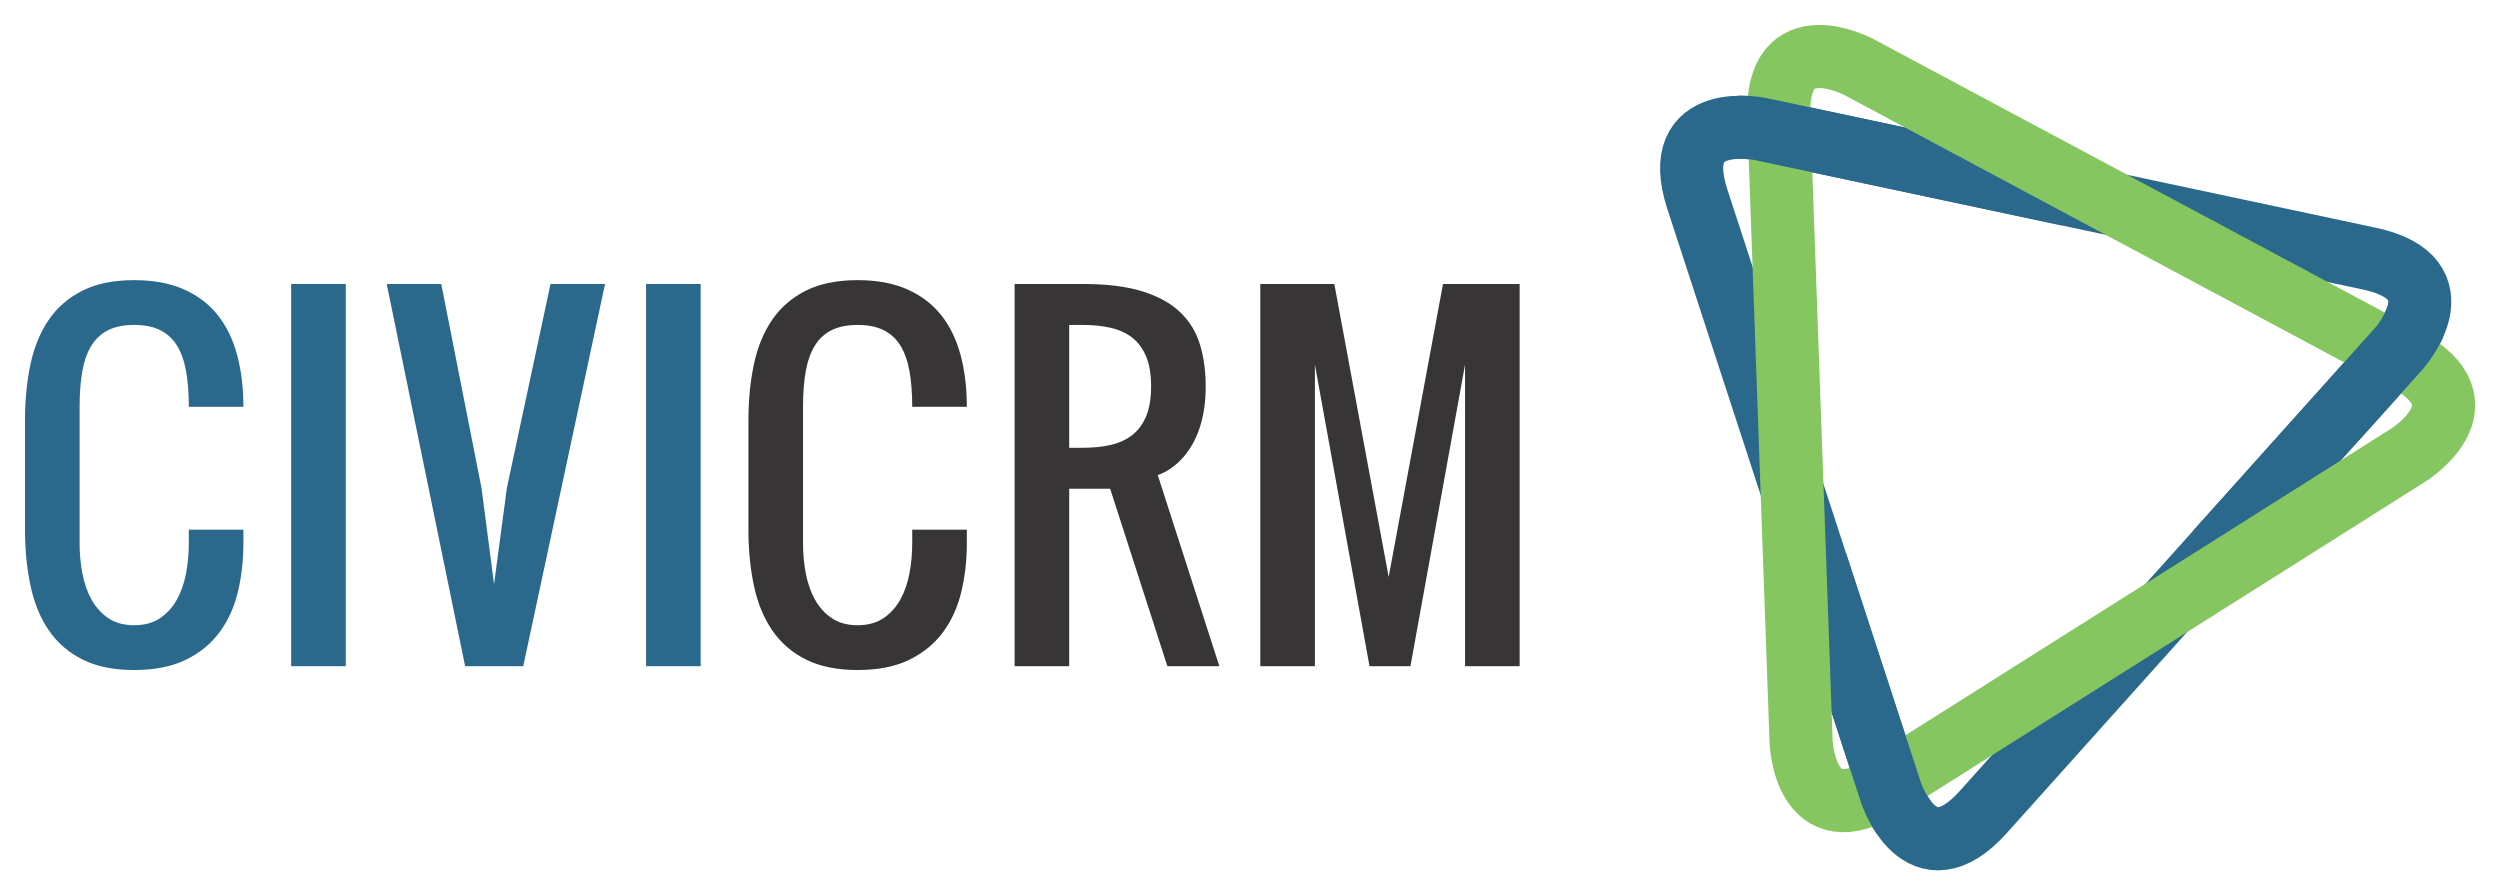
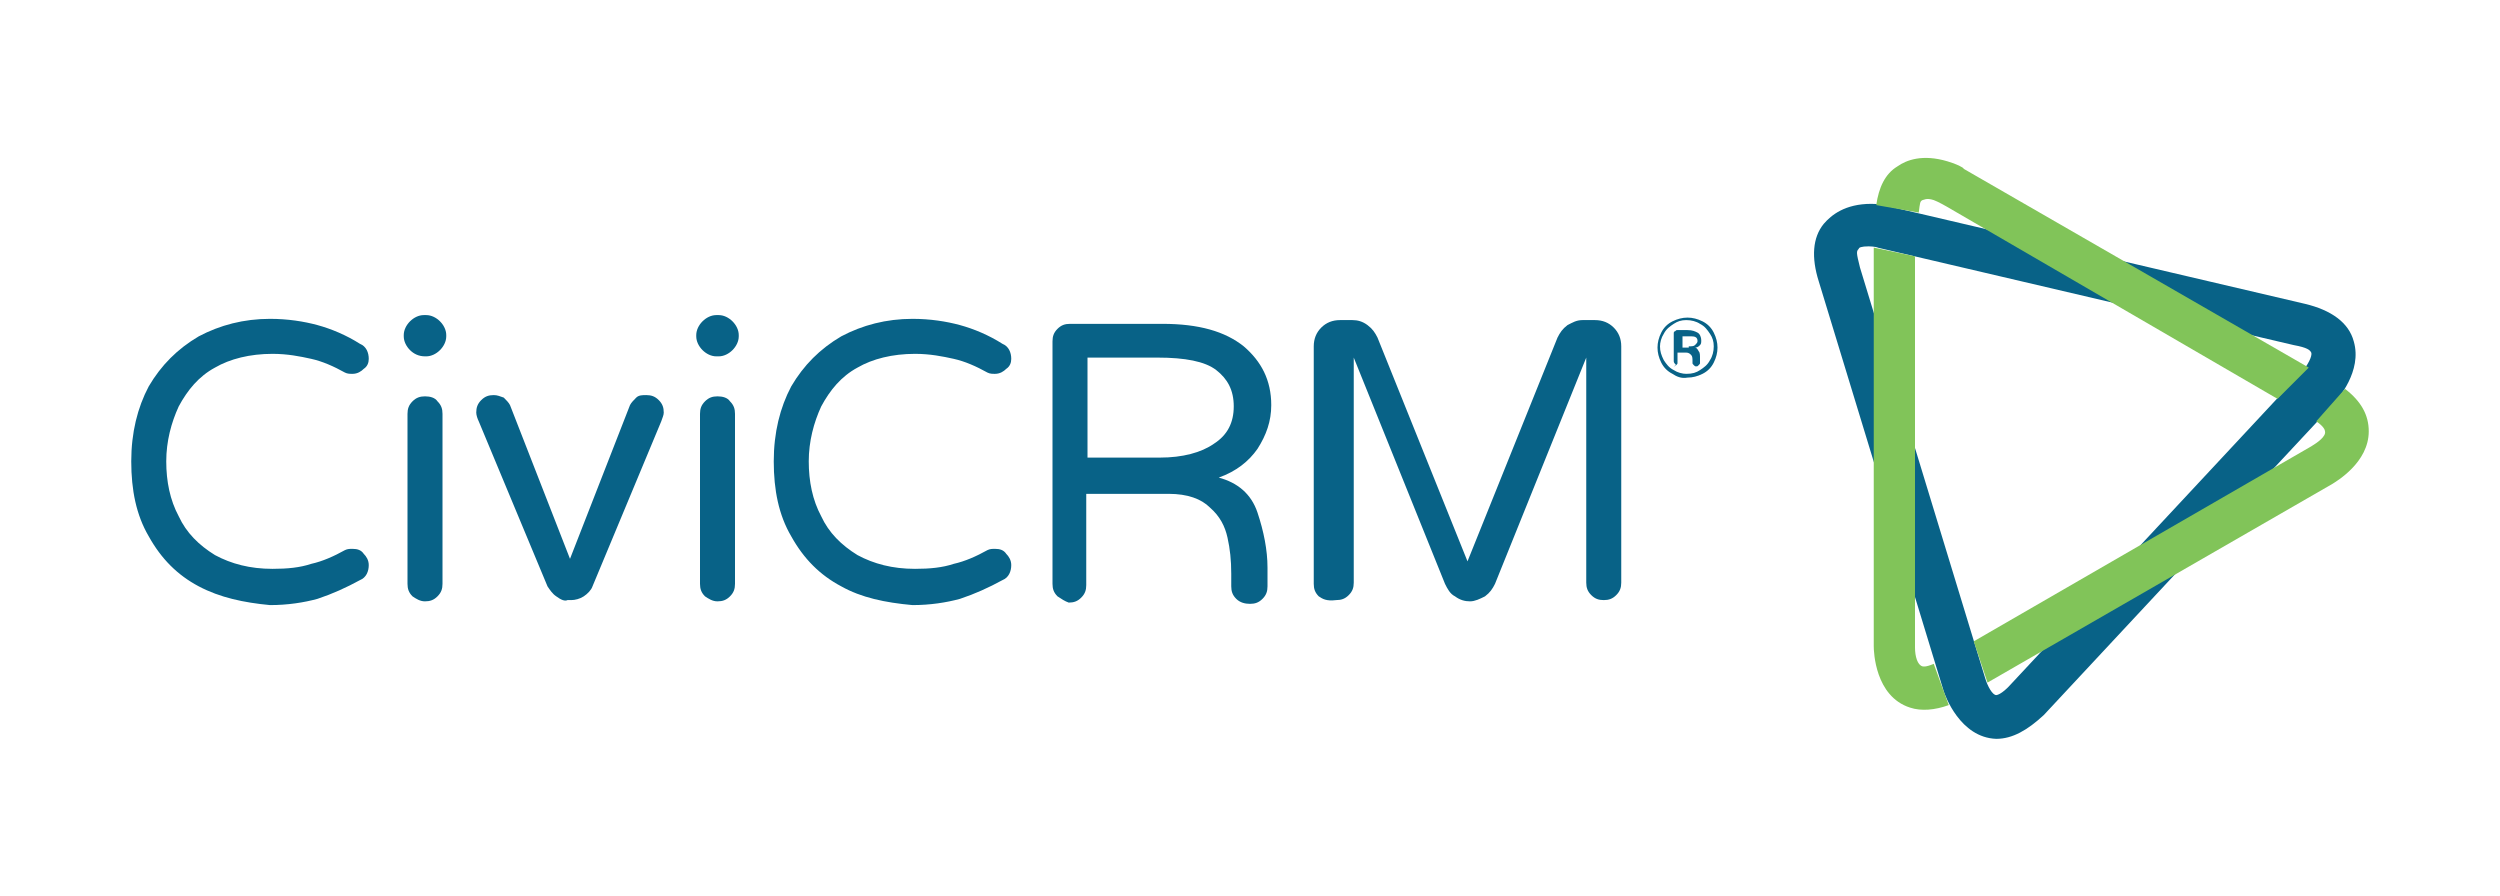
- <svg xmlns="http://www.w3.org/2000/svg" version="1.1" width="199.988" height="71.611" id="svg3159">
-   <defs id="defs3161">
-     <clipPath id="clipPath3079">
-       <path d="M 0,432 864,432 864,0 0,0 0,432 z" id="path3081" />
-     </clipPath>
-     <clipPath id="clipPath3103">
-       <path d="m 468.369,239.962 13.942,-12.093 -4.368,-48.881 2.52,-10.079 10.581,6.551 -1.51,12.429 49.721,27.214 4.703,8.005 -7.56,4.089 -23.349,1.847 -30.823,19.15 -13.857,1.847 0,-10.079 z" id="path3105" />
-     </clipPath>
-   </defs>
-   <g transform="translate(-357.8322,-504.7028)" id="layer1">
-     <g transform="matrix(0.7514188,0,0,-0.7514188,144.9268,699.5905)" id="g3073">
-       <g id="g3075">
-         <g clip-path="url(#clipPath3079)" id="g3077">
-           <g transform="translate(380.4531,202.9707)" id="g3083">
-             <path d="m 0,0 0,-1.453 c 0,-1.09 -0.099,-2.157 -0.295,-3.202 -0.197,-1.044 -0.522,-1.975 -0.976,-2.792 -0.455,-0.818 -1.053,-1.476 -1.794,-1.976 -0.742,-0.499 -1.658,-0.749 -2.748,-0.749 -1.089,0 -2.005,0.25 -2.747,0.749 -0.742,0.5 -1.339,1.158 -1.794,1.976 -0.454,0.817 -0.779,1.748 -0.976,2.792 -0.197,1.045 -0.295,2.112 -0.295,3.202 l 0,14.531 c 0,1.453 0.098,2.725 0.295,3.815 0.197,1.089 0.522,1.998 0.976,2.724 0.455,0.727 1.052,1.272 1.794,1.635 0.742,0.363 1.658,0.545 2.747,0.545 1.09,0 2.006,-0.182 2.748,-0.545 0.741,-0.363 1.339,-0.908 1.794,-1.635 0.454,-0.726 0.779,-1.635 0.976,-2.724 C -0.099,15.803 0,14.531 0,13.078 l 5.813,0 c 0,1.998 -0.22,3.826 -0.659,5.483 -0.439,1.658 -1.124,3.077 -2.055,4.258 -0.931,1.18 -2.134,2.1 -3.61,2.758 -1.476,0.659 -3.243,0.988 -5.302,0.988 -2.179,0 -4.011,-0.371 -5.494,-1.113 -1.484,-0.741 -2.679,-1.771 -3.588,-3.087 -0.908,-1.317 -1.559,-2.892 -1.952,-4.723 -0.394,-1.832 -0.591,-3.837 -0.591,-6.017 l 0,-11.602 c 0,-2.18 0.197,-4.186 0.591,-6.017 0.393,-1.832 1.044,-3.41 1.952,-4.734 0.909,-1.325 2.104,-2.358 3.588,-3.099 1.483,-0.742 3.315,-1.113 5.494,-1.113 2.18,0 4.012,0.363 5.495,1.09 1.483,0.726 2.679,1.703 3.588,2.929 0.908,1.226 1.558,2.656 1.952,4.291 0.394,1.635 0.591,3.36 0.591,5.177 L 5.813,0 0,0 z M 32.695,-14.531 26.139,5.807 c 0.956,0.348 1.807,0.924 2.551,1.726 0.319,0.334 0.631,0.739 0.934,1.216 0.304,0.477 0.578,1.029 0.821,1.658 0.243,0.629 0.436,1.344 0.581,2.147 0.144,0.803 0.216,1.704 0.216,2.704 0,1.635 -0.204,3.122 -0.613,4.461 -0.409,1.34 -1.112,2.487 -2.111,3.44 -0.999,0.954 -2.339,1.692 -4.019,2.214 -1.68,0.522 -3.792,0.783 -6.335,0.783 l -7.266,0 0,-40.687 5.813,0 0,18.89 4.359,0 6.092,-18.89 5.533,0 z m -15.984,36.328 1.453,0 c 1.09,0 2.081,-0.102 2.974,-0.307 0.893,-0.204 1.658,-0.556 2.294,-1.055 0.635,-0.5 1.127,-1.17 1.475,-2.01 0.348,-0.84 0.523,-1.896 0.523,-3.167 0,-1.272 -0.175,-2.327 -0.523,-3.168 -0.348,-0.84 -0.84,-1.509 -1.475,-2.009 C 22.796,9.582 22.031,9.23 21.138,9.025 20.245,8.821 19.254,8.719 18.164,8.719 l -1.453,0 0,13.078 z m 36.328,-36.328 5.813,32.105 0,-32.105 5.812,0 0,40.687 -8.158,0 -5.785,-31.188 -5.786,31.188 -7.88,0 0,-40.687 5.812,0 0,32.103 5.813,-32.103 4.359,0 z" id="path3085" style="fill:#373535;fill-opacity:1;fill-rule:nonzero;stroke:none" />
-           </g>
-           <g transform="translate(303.4375,202.9707)" id="g3087">
-             <path d="m 0,0 0,-1.453 c 0,-1.09 -0.099,-2.157 -0.295,-3.202 -0.197,-1.044 -0.522,-1.975 -0.976,-2.792 -0.455,-0.818 -1.053,-1.476 -1.794,-1.976 -0.742,-0.499 -1.658,-0.749 -2.748,-0.749 -1.089,0 -2.005,0.25 -2.747,0.749 -0.742,0.5 -1.339,1.158 -1.794,1.976 -0.454,0.817 -0.779,1.748 -0.976,2.792 -0.197,1.045 -0.295,2.112 -0.295,3.202 l 0,14.531 c 0,1.453 0.098,2.725 0.295,3.815 0.197,1.089 0.522,1.998 0.976,2.724 0.455,0.727 1.052,1.272 1.794,1.635 0.742,0.363 1.658,0.545 2.747,0.545 1.09,0 2.006,-0.182 2.748,-0.545 0.741,-0.363 1.339,-0.908 1.794,-1.635 0.454,-0.726 0.779,-1.635 0.976,-2.724 C -0.099,15.803 0,14.531 0,13.078 l 5.813,0 c 0,1.998 -0.22,3.826 -0.659,5.483 -0.439,1.658 -1.124,3.077 -2.055,4.258 -0.931,1.18 -2.134,2.1 -3.61,2.758 -1.476,0.659 -3.243,0.988 -5.302,0.988 -2.179,0 -4.011,-0.371 -5.494,-1.113 -1.484,-0.741 -2.679,-1.771 -3.588,-3.087 -0.908,-1.317 -1.559,-2.892 -1.952,-4.723 -0.394,-1.832 -0.591,-3.837 -0.591,-6.017 l 0,-11.602 c 0,-2.18 0.197,-4.186 0.591,-6.017 0.393,-1.832 1.044,-3.41 1.952,-4.734 0.909,-1.325 2.104,-2.358 3.588,-3.099 1.483,-0.742 3.315,-1.113 5.494,-1.113 2.18,0 4.012,0.363 5.495,1.09 1.483,0.726 2.679,1.703 3.588,2.929 0.908,1.226 1.558,2.656 1.952,4.291 0.394,1.635 0.591,3.36 0.591,5.177 L 5.813,0 0,0 z m 10.898,-14.531 5.813,0 0,40.688 -5.813,0 0,-40.688 z m 21.599,8.718 -1.323,10.172 -4.298,21.797 -5.806,0 8.347,-40.687 6.185,0 8.711,40.687 -5.805,0 -4.647,-21.72 -1.364,-10.249 z m 16.183,-8.718 5.813,0 0,40.688 -5.813,0 0,-40.688 z" id="path3089" style="fill:#2a698b;fill-opacity:1;fill-rule:nonzero;stroke:none" />
-           </g>
-           <g transform="translate(470.7715,245.6162)" id="g3091">
-             <path d="m 0,0 c 0,0 -9.858,2.099 -6.73,-7.483 l 20.595,-63.121 c 0,0 3.127,-9.583 9.857,-2.079 l 44.206,49.293 c 0,0 6.728,7.503 -3.129,9.601 L 0,0 z" id="path3093" style="fill:none;stroke:#2a698b;stroke-width:6.719;stroke-linecap:butt;stroke-linejoin:miter;stroke-miterlimit:4;stroke-opacity:1;stroke-dasharray:none" />
-           </g>
-           <g transform="translate(481.2305,252.2236)" id="g3095">
-             <path d="m 0,0 c 0,0 -8.887,4.753 -8.526,-5.319 l 2.376,-66.509 c 0,0 0.359,-10.073 8.881,-4.693 l 55.836,35.255 c 0,0 8.523,5.382 -0.364,10.136 L 0,0 z" id="path3097" style="fill:none;stroke:#86c661;stroke-width:6.719;stroke-linecap:butt;stroke-linejoin:miter;stroke-miterlimit:4;stroke-opacity:1;stroke-dasharray:none" />
-           </g>
-         </g>
+ <svg xmlns="http://www.w3.org/2000/svg" version="1.1" id="svg3159" x="0px" y="0px" viewBox="0 0 200 71.6" width="199.988" height="71.611" style="enable-background:new 0 0 200 71.6;" xml:space="preserve">
+   <style type="text/css">
+ 	.st0{fill:#086287;}
+ 	.st1{fill:#81C459;}
+ </style>
+   <g>
+     <g>
+       <g>
+         <path class="st0" d="M159.7,59.1L159.7,59.1c-2.9-0.1-4.1-3.5-4.2-3.8l-10-32.8c-0.6-1.9-0.5-3.5,0.4-4.6     c0.6-0.7,1.7-1.6,3.8-1.6c0.8,0,1.4,0.1,1.4,0.2l33.3,7.8c2.1,0.5,3.5,1.5,3.9,3c0.7,2.4-1.3,4.6-1.5,4.9l-23.3,25     C162.2,58.4,161,59.1,159.7,59.1z M149.5,19.7c-0.6,0-0.8,0.1-0.8,0.2c-0.2,0.2-0.2,0.3,0.1,1.5l10,32.8c0.2,0.7,0.6,1.4,0.9,1.4     l0,0c0,0,0.4,0,1.2-0.9l23.3-25c0.4-0.5,0.8-1.2,0.7-1.5c-0.1-0.2-0.3-0.4-1.4-0.6l-33.3-7.8l0,0     C150.3,19.8,149.9,19.7,149.5,19.7z" />
      </g>
-       <g id="g3099">
-         <g clip-path="url(#clipPath3103)" id="g3101">
-           <g transform="translate(470.7715,245.6172)" id="g3107">
-             <path d="m 0,0 c 0,0 -9.858,2.098 -6.73,-7.484 l 20.595,-63.121 c 0,0 3.127,-9.583 9.857,-2.079 l 44.206,49.293 c 0,0 6.728,7.503 -3.129,9.602 L 0,0 z" id="path3109" style="fill:none;stroke:#2a698b;stroke-width:6.719;stroke-linecap:butt;stroke-linejoin:miter;stroke-miterlimit:4;stroke-opacity:1;stroke-dasharray:none" />
-           </g>
-         </g>
+       <g>
+         <path class="st1" d="M155.9,56.4c-1.1,0.4-2.2,0.5-3.1,0.2l0,0c-2.8-0.9-2.9-4.5-2.9-4.9V19.8l3.3,0.7l0,31.3     c0,0.7,0.2,1.4,0.6,1.5l0,0c0,0,0.2,0.1,0.9-0.2L155.9,56.4z M157.9,51.3l27-15.6c0.5-0.3,1.2-0.8,1.1-1.2c0-0.1-0.1-0.4-0.7-0.8     l2.3-2.6c1.3,1,1.9,2.1,1.9,3.4c0,2.5-2.6,4-2.9,4.2L159,54.6L157.9,51.3z M182.2,31.9l-26.5-15.4c0,0-0.7-0.4-1-0.5     c-0.6-0.2-0.8,0-0.9,0c-0.2,0.1-0.2,0.2-0.3,1l-3.4-0.6c0.2-1.4,0.7-2.5,1.7-3.1c0.7-0.5,2-1,4-0.4c0.7,0.2,1.3,0.5,1.3,0.6     l27.6,15.9L182.2,31.9z" />
      </g>
+     </g>
+     <g>
+       <path class="st0" d="M133.8,29.9c-0.4-0.2-0.7-0.5-0.9-0.9c-0.2-0.4-0.3-0.8-0.3-1.2c0-0.4,0.1-0.8,0.3-1.2    c0.2-0.4,0.5-0.7,0.9-0.9c0.4-0.2,0.8-0.3,1.2-0.3c0.4,0,0.8,0.1,1.2,0.3s0.7,0.5,0.9,0.9s0.3,0.8,0.3,1.2c0,0.4-0.1,0.8-0.3,1.2    c-0.2,0.4-0.5,0.7-0.9,0.9c-0.4,0.2-0.8,0.3-1.2,0.3C134.5,30.3,134.1,30.1,133.8,29.9z M136,29.6c0.3-0.2,0.6-0.4,0.8-0.8    c0.2-0.3,0.3-0.7,0.3-1.1c0-0.4-0.1-0.7-0.3-1c-0.2-0.3-0.4-0.6-0.8-0.8c-0.3-0.2-0.7-0.3-1.1-0.3c-0.4,0-0.7,0.1-1,0.3    c-0.3,0.2-0.6,0.4-0.8,0.8c-0.2,0.3-0.3,0.7-0.3,1c0,0.4,0.1,0.7,0.3,1.1c0.2,0.3,0.4,0.6,0.8,0.8c0.3,0.2,0.7,0.3,1,0.3    C135.4,29.9,135.7,29.8,136,29.6z M134,29.1c0,0-0.1-0.1-0.1-0.2v-2.2c0-0.1,0-0.2,0.1-0.2c0.1-0.1,0.1-0.1,0.2-0.1h0.8    c0.4,0,0.6,0.1,0.8,0.2c0.2,0.1,0.3,0.4,0.3,0.6c0,0.2,0,0.3-0.1,0.4c-0.1,0.1-0.2,0.2-0.4,0.2c0.1,0,0.2,0.1,0.3,0.3    c0.1,0.1,0.1,0.3,0.1,0.6V29c0,0.1,0,0.1-0.1,0.2s-0.1,0.1-0.2,0.1c-0.1,0-0.1,0-0.2-0.1s-0.1-0.1-0.1-0.2v-0.1    c0-0.2,0-0.4-0.1-0.5c-0.1-0.1-0.2-0.2-0.4-0.2h-0.7V29c0,0.1,0,0.1-0.1,0.2c0,0-0.1,0.1-0.2,0.1C134.1,29.2,134.1,29.2,134,29.1z     M135.1,27.7c0.2,0,0.4,0,0.5-0.1c0.1-0.1,0.2-0.2,0.2-0.3c0-0.1,0-0.2-0.1-0.3c-0.1-0.1-0.3-0.1-0.5-0.1h-0.6v0.9H135.1z" />
+     </g>
+     <g>
+       <path class="st0" d="M15.9,46.9c-1.7-0.9-3-2.2-4-4c-1-1.7-1.4-3.7-1.4-6s0.5-4.3,1.4-6c1-1.7,2.3-3,4-4c1.7-0.9,3.6-1.4,5.7-1.4    c1.4,0,2.7,0.2,3.8,0.5c1.1,0.3,2.3,0.8,3.4,1.5c0.5,0.2,0.7,0.7,0.7,1.2c0,0.3-0.1,0.6-0.4,0.8c-0.2,0.2-0.5,0.4-0.9,0.4    c-0.2,0-0.4,0-0.6-0.1c-0.9-0.5-1.8-0.9-2.7-1.1c-0.9-0.2-1.9-0.4-3.1-0.4c-1.8,0-3.4,0.4-4.6,1.1c-1.3,0.7-2.2,1.8-2.9,3.1    c-0.6,1.3-1,2.8-1,4.4s0.3,3.1,1,4.4c0.6,1.3,1.6,2.3,2.9,3.1c1.3,0.7,2.8,1.1,4.6,1.1c1.2,0,2.2-0.1,3.1-0.4    c0.9-0.2,1.8-0.6,2.7-1.1c0.2-0.1,0.4-0.1,0.6-0.1c0.4,0,0.7,0.1,0.9,0.4c0.2,0.2,0.4,0.5,0.4,0.9c0,0.5-0.2,1-0.7,1.2    c-1.1,0.6-2.2,1.1-3.4,1.5c-1.1,0.3-2.4,0.5-3.8,0.5C19.5,48.2,17.6,47.8,15.9,46.9z" />
+       <path class="st0" d="M32.8,28c-0.3-0.3-0.5-0.7-0.5-1.1v-0.1c0-0.4,0.2-0.8,0.5-1.1c0.3-0.3,0.7-0.5,1.1-0.5h0.2    c0.4,0,0.8,0.2,1.1,0.5c0.3,0.3,0.5,0.7,0.5,1.1v0.1c0,0.4-0.2,0.8-0.5,1.1c-0.3,0.3-0.7,0.5-1.1,0.5H34    C33.5,28.5,33.1,28.3,32.8,28z M33,47.7c-0.3-0.3-0.4-0.6-0.4-1V33.1c0-0.4,0.1-0.7,0.4-1c0.3-0.3,0.6-0.4,1-0.4    c0.4,0,0.8,0.1,1,0.4c0.3,0.3,0.4,0.6,0.4,1v13.6c0,0.4-0.1,0.7-0.4,1c-0.3,0.3-0.6,0.4-1,0.4C33.6,48.1,33.3,47.9,33,47.7z" />
+       <path class="st0" d="M44.5,47.7c-0.3-0.2-0.5-0.5-0.7-0.8l-5.5-13.2c-0.1-0.2-0.2-0.5-0.2-0.7c0-0.4,0.1-0.7,0.4-1    c0.3-0.3,0.6-0.4,1-0.4c0.3,0,0.5,0.1,0.8,0.2c0.2,0.2,0.4,0.4,0.5,0.6l4.8,12.3l4.8-12.3c0.1-0.2,0.3-0.4,0.5-0.6    c0.2-0.2,0.5-0.2,0.8-0.2c0.4,0,0.7,0.1,1,0.4c0.3,0.3,0.4,0.6,0.4,1c0,0.2-0.1,0.4-0.2,0.7l-5.5,13.2c-0.1,0.3-0.4,0.6-0.7,0.8    c-0.3,0.2-0.7,0.3-1,0.3h-0.3C45.2,48.1,44.9,48,44.5,47.7z" />
+       <path class="st0" d="M56.2,28c-0.3-0.3-0.5-0.7-0.5-1.1v-0.1c0-0.4,0.2-0.8,0.5-1.1c0.3-0.3,0.7-0.5,1.1-0.5h0.2    c0.4,0,0.8,0.2,1.1,0.5c0.3,0.3,0.5,0.7,0.5,1.1v0.1c0,0.4-0.2,0.8-0.5,1.1c-0.3,0.3-0.7,0.5-1.1,0.5h-0.2    C56.9,28.5,56.5,28.3,56.2,28z M56.4,47.7c-0.3-0.3-0.4-0.6-0.4-1V33.1c0-0.4,0.1-0.7,0.4-1c0.3-0.3,0.6-0.4,1-0.4    c0.4,0,0.8,0.1,1,0.4c0.3,0.3,0.4,0.6,0.4,1v13.6c0,0.4-0.1,0.7-0.4,1c-0.3,0.3-0.6,0.4-1,0.4C57,48.1,56.7,47.9,56.4,47.7z" />
+       <path class="st0" d="M67.3,46.9c-1.7-0.9-3-2.2-4-4c-1-1.7-1.4-3.7-1.4-6s0.5-4.3,1.4-6c1-1.7,2.3-3,4-4c1.7-0.9,3.6-1.4,5.7-1.4    c1.4,0,2.7,0.2,3.8,0.5c1.1,0.3,2.3,0.8,3.4,1.5c0.5,0.2,0.7,0.7,0.7,1.2c0,0.3-0.1,0.6-0.4,0.8c-0.2,0.2-0.5,0.4-0.9,0.4    c-0.2,0-0.4,0-0.6-0.1c-0.9-0.5-1.8-0.9-2.7-1.1c-0.9-0.2-1.9-0.4-3.1-0.4c-1.8,0-3.4,0.4-4.6,1.1c-1.3,0.7-2.2,1.8-2.9,3.1    c-0.6,1.3-1,2.8-1,4.4s0.3,3.1,1,4.4c0.6,1.3,1.6,2.3,2.9,3.1c1.3,0.7,2.8,1.1,4.6,1.1c1.2,0,2.2-0.1,3.1-0.4    c0.9-0.2,1.8-0.6,2.7-1.1c0.2-0.1,0.4-0.1,0.6-0.1c0.4,0,0.7,0.1,0.9,0.4c0.2,0.2,0.4,0.5,0.4,0.9c0,0.5-0.2,1-0.7,1.2    c-1.1,0.6-2.2,1.1-3.4,1.5c-1.1,0.3-2.4,0.5-3.8,0.5C70.8,48.2,68.9,47.8,67.3,46.9z" />
+       <path class="st0" d="M84.6,47.7c-0.3-0.3-0.4-0.6-0.4-1V27.3c0-0.4,0.1-0.7,0.4-1s0.6-0.4,1-0.4H93c2.9,0,5,0.6,6.5,1.8    c1.4,1.2,2.2,2.7,2.2,4.7c0,1.3-0.4,2.4-1.1,3.5c-0.7,1-1.7,1.8-3.1,2.3c1.5,0.4,2.6,1.3,3.1,2.8s0.8,3,0.8,4.4v1.5    c0,0.4-0.1,0.7-0.4,1c-0.3,0.3-0.6,0.4-1,0.4c-0.4,0-0.8-0.1-1.1-0.4c-0.3-0.3-0.4-0.6-0.4-1v-1c0-1.1-0.1-2-0.3-2.9    c-0.2-0.9-0.6-1.7-1.4-2.4c-0.7-0.7-1.8-1.1-3.3-1.1h-6.6v7.3c0,0.4-0.1,0.7-0.4,1c-0.3,0.3-0.6,0.4-1,0.4    C85.2,48.1,84.9,47.9,84.6,47.7z M92.8,36.6c1.8,0,3.3-0.4,4.3-1.1c1.1-0.7,1.6-1.7,1.6-3c0-1.3-0.5-2.2-1.4-2.9    c-0.9-0.7-2.5-1-4.7-1h-5.6v8H92.8z" />
+       <path class="st0" d="M105.5,47.7c-0.3-0.3-0.4-0.6-0.4-1V27.7c0-0.6,0.2-1.1,0.6-1.5c0.4-0.4,0.9-0.6,1.5-0.6h1    c0.4,0,0.8,0.1,1.2,0.4c0.4,0.3,0.6,0.6,0.8,1l7.2,17.9l7.2-17.9c0.2-0.4,0.4-0.7,0.8-1c0.4-0.2,0.7-0.4,1.2-0.4h1    c0.6,0,1.1,0.2,1.5,0.6c0.4,0.4,0.6,0.9,0.6,1.5v18.9c0,0.4-0.1,0.7-0.4,1c-0.3,0.3-0.6,0.4-1,0.4c-0.4,0-0.7-0.1-1-0.4    c-0.3-0.3-0.4-0.6-0.4-1v-18l-7.3,18.1c-0.2,0.4-0.4,0.7-0.8,1c-0.4,0.2-0.8,0.4-1.2,0.4c-0.4,0-0.8-0.1-1.2-0.4    c-0.4-0.2-0.6-0.6-0.8-1l-7.3-18.1v18c0,0.4-0.1,0.7-0.4,1c-0.3,0.3-0.6,0.4-1,0.4C106.1,48.1,105.8,47.9,105.5,47.7z" />
    </g>
  </g>
</svg>
